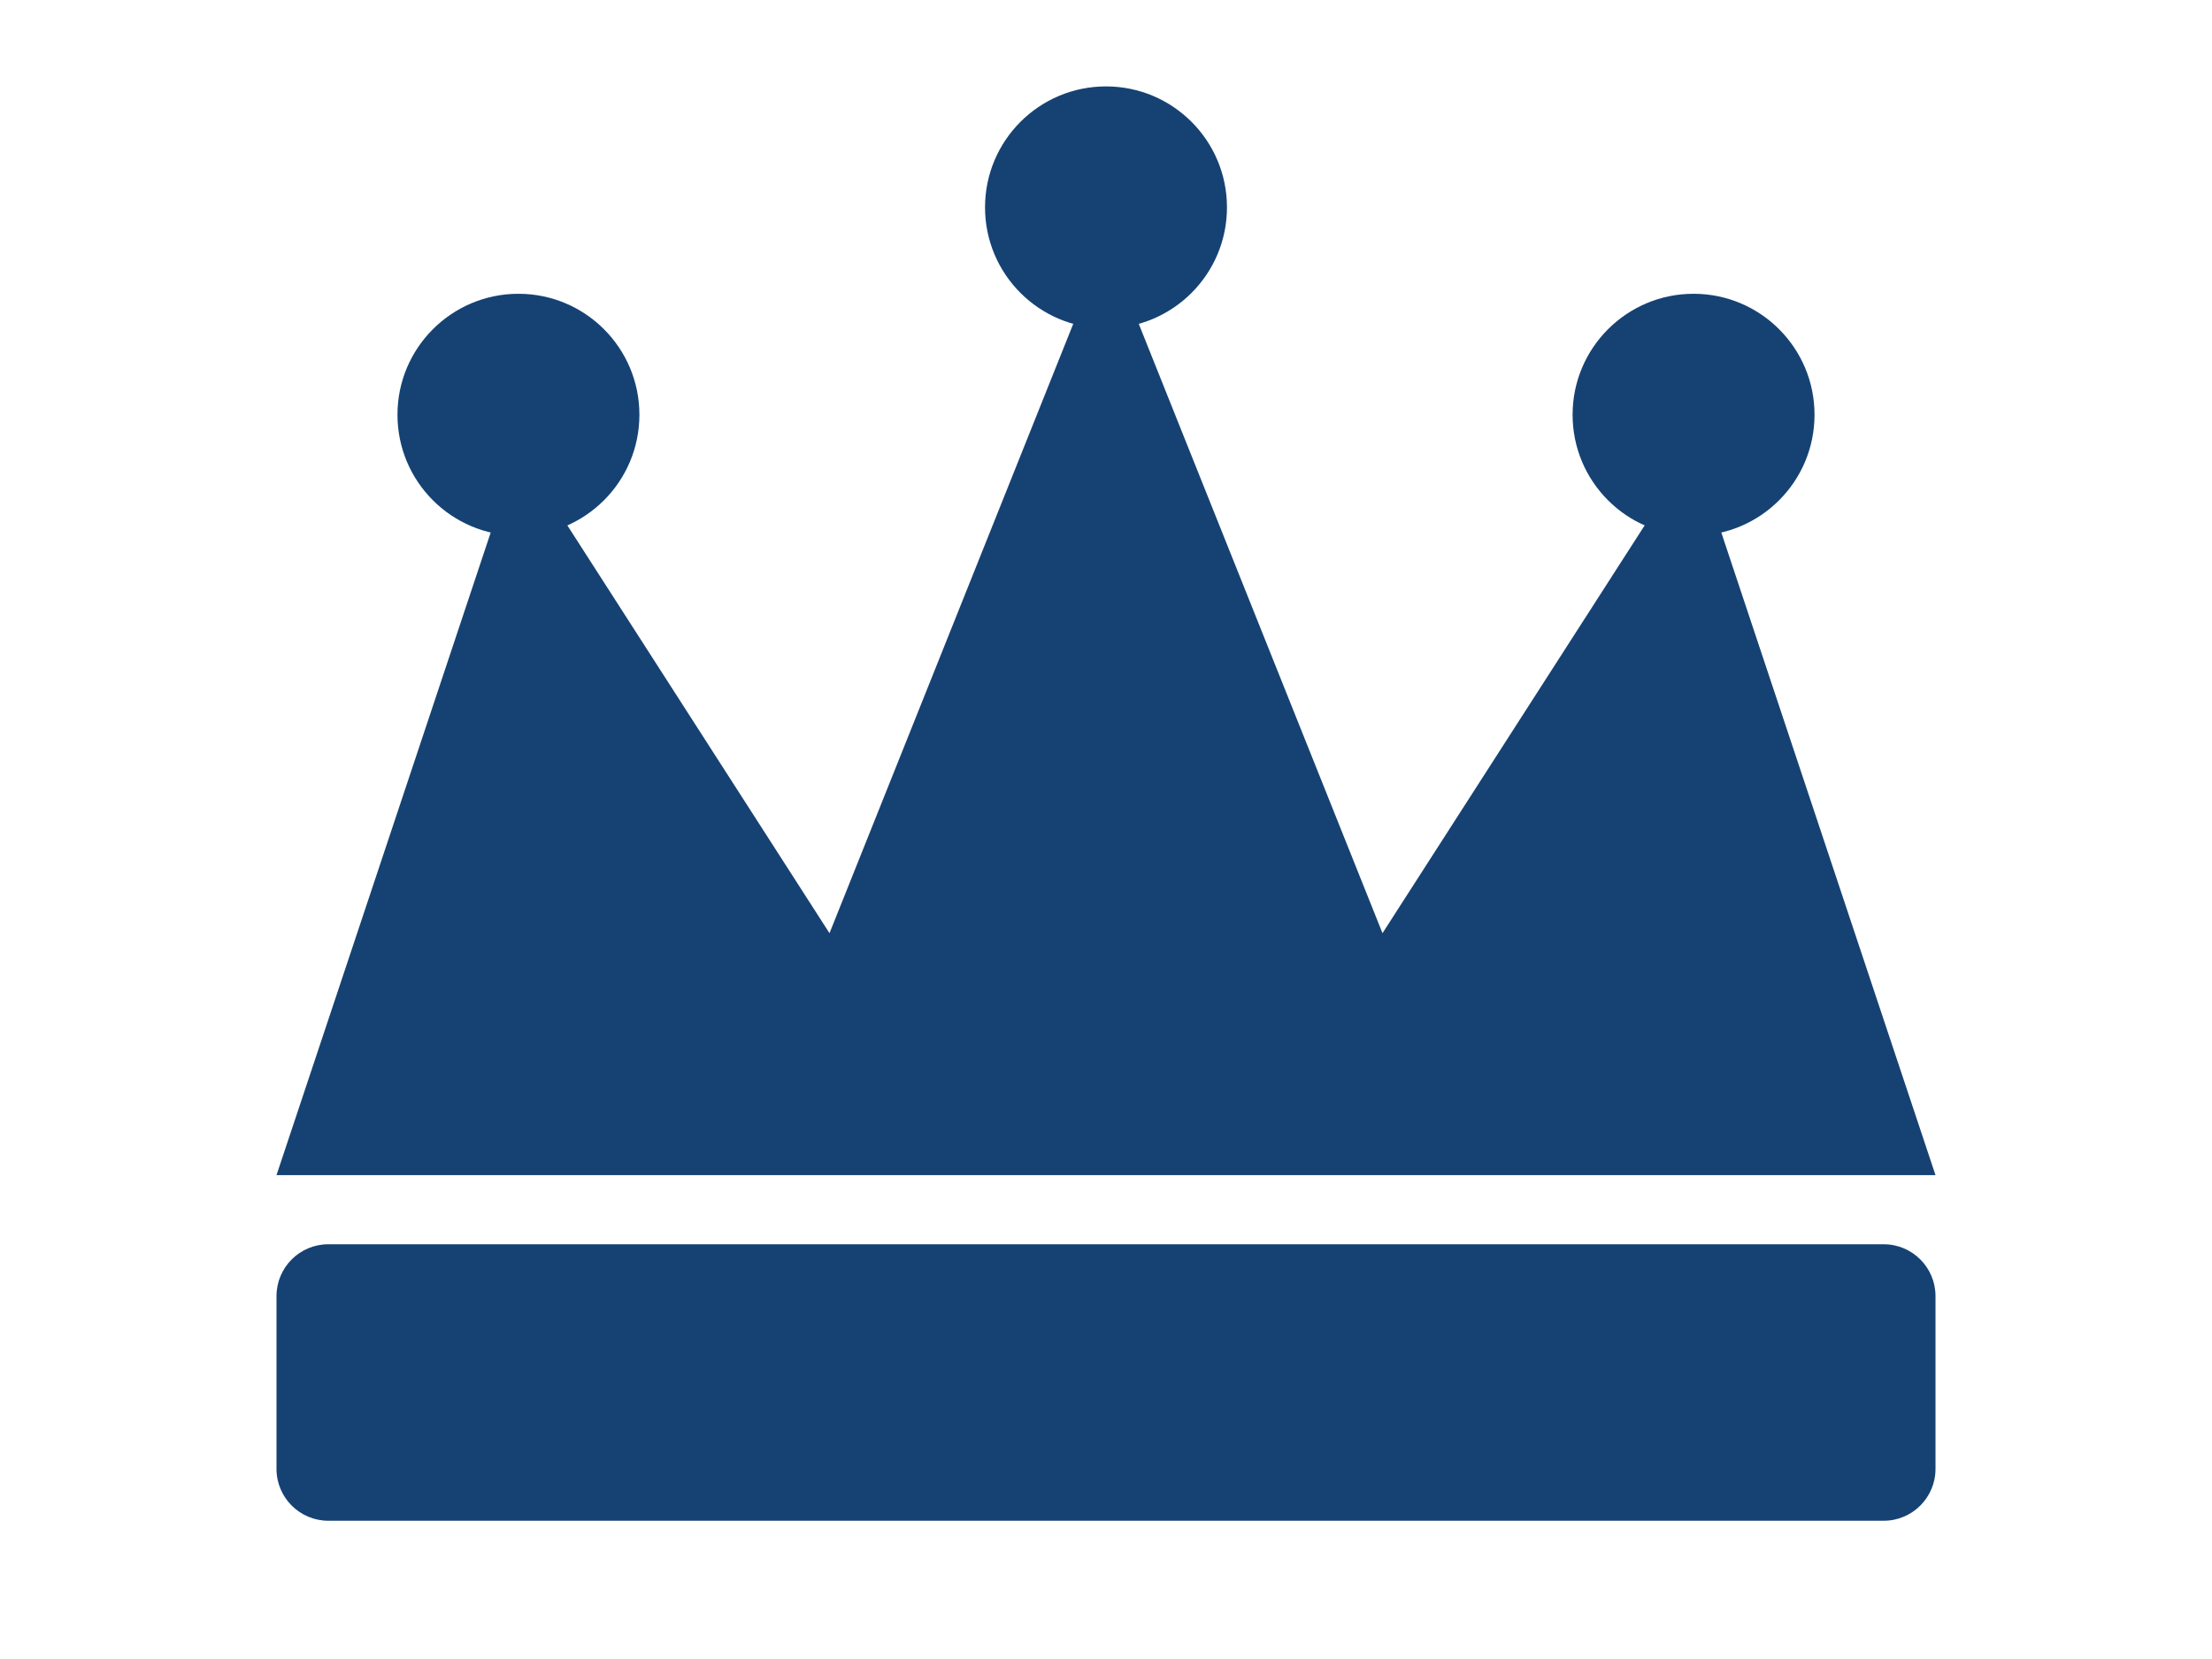
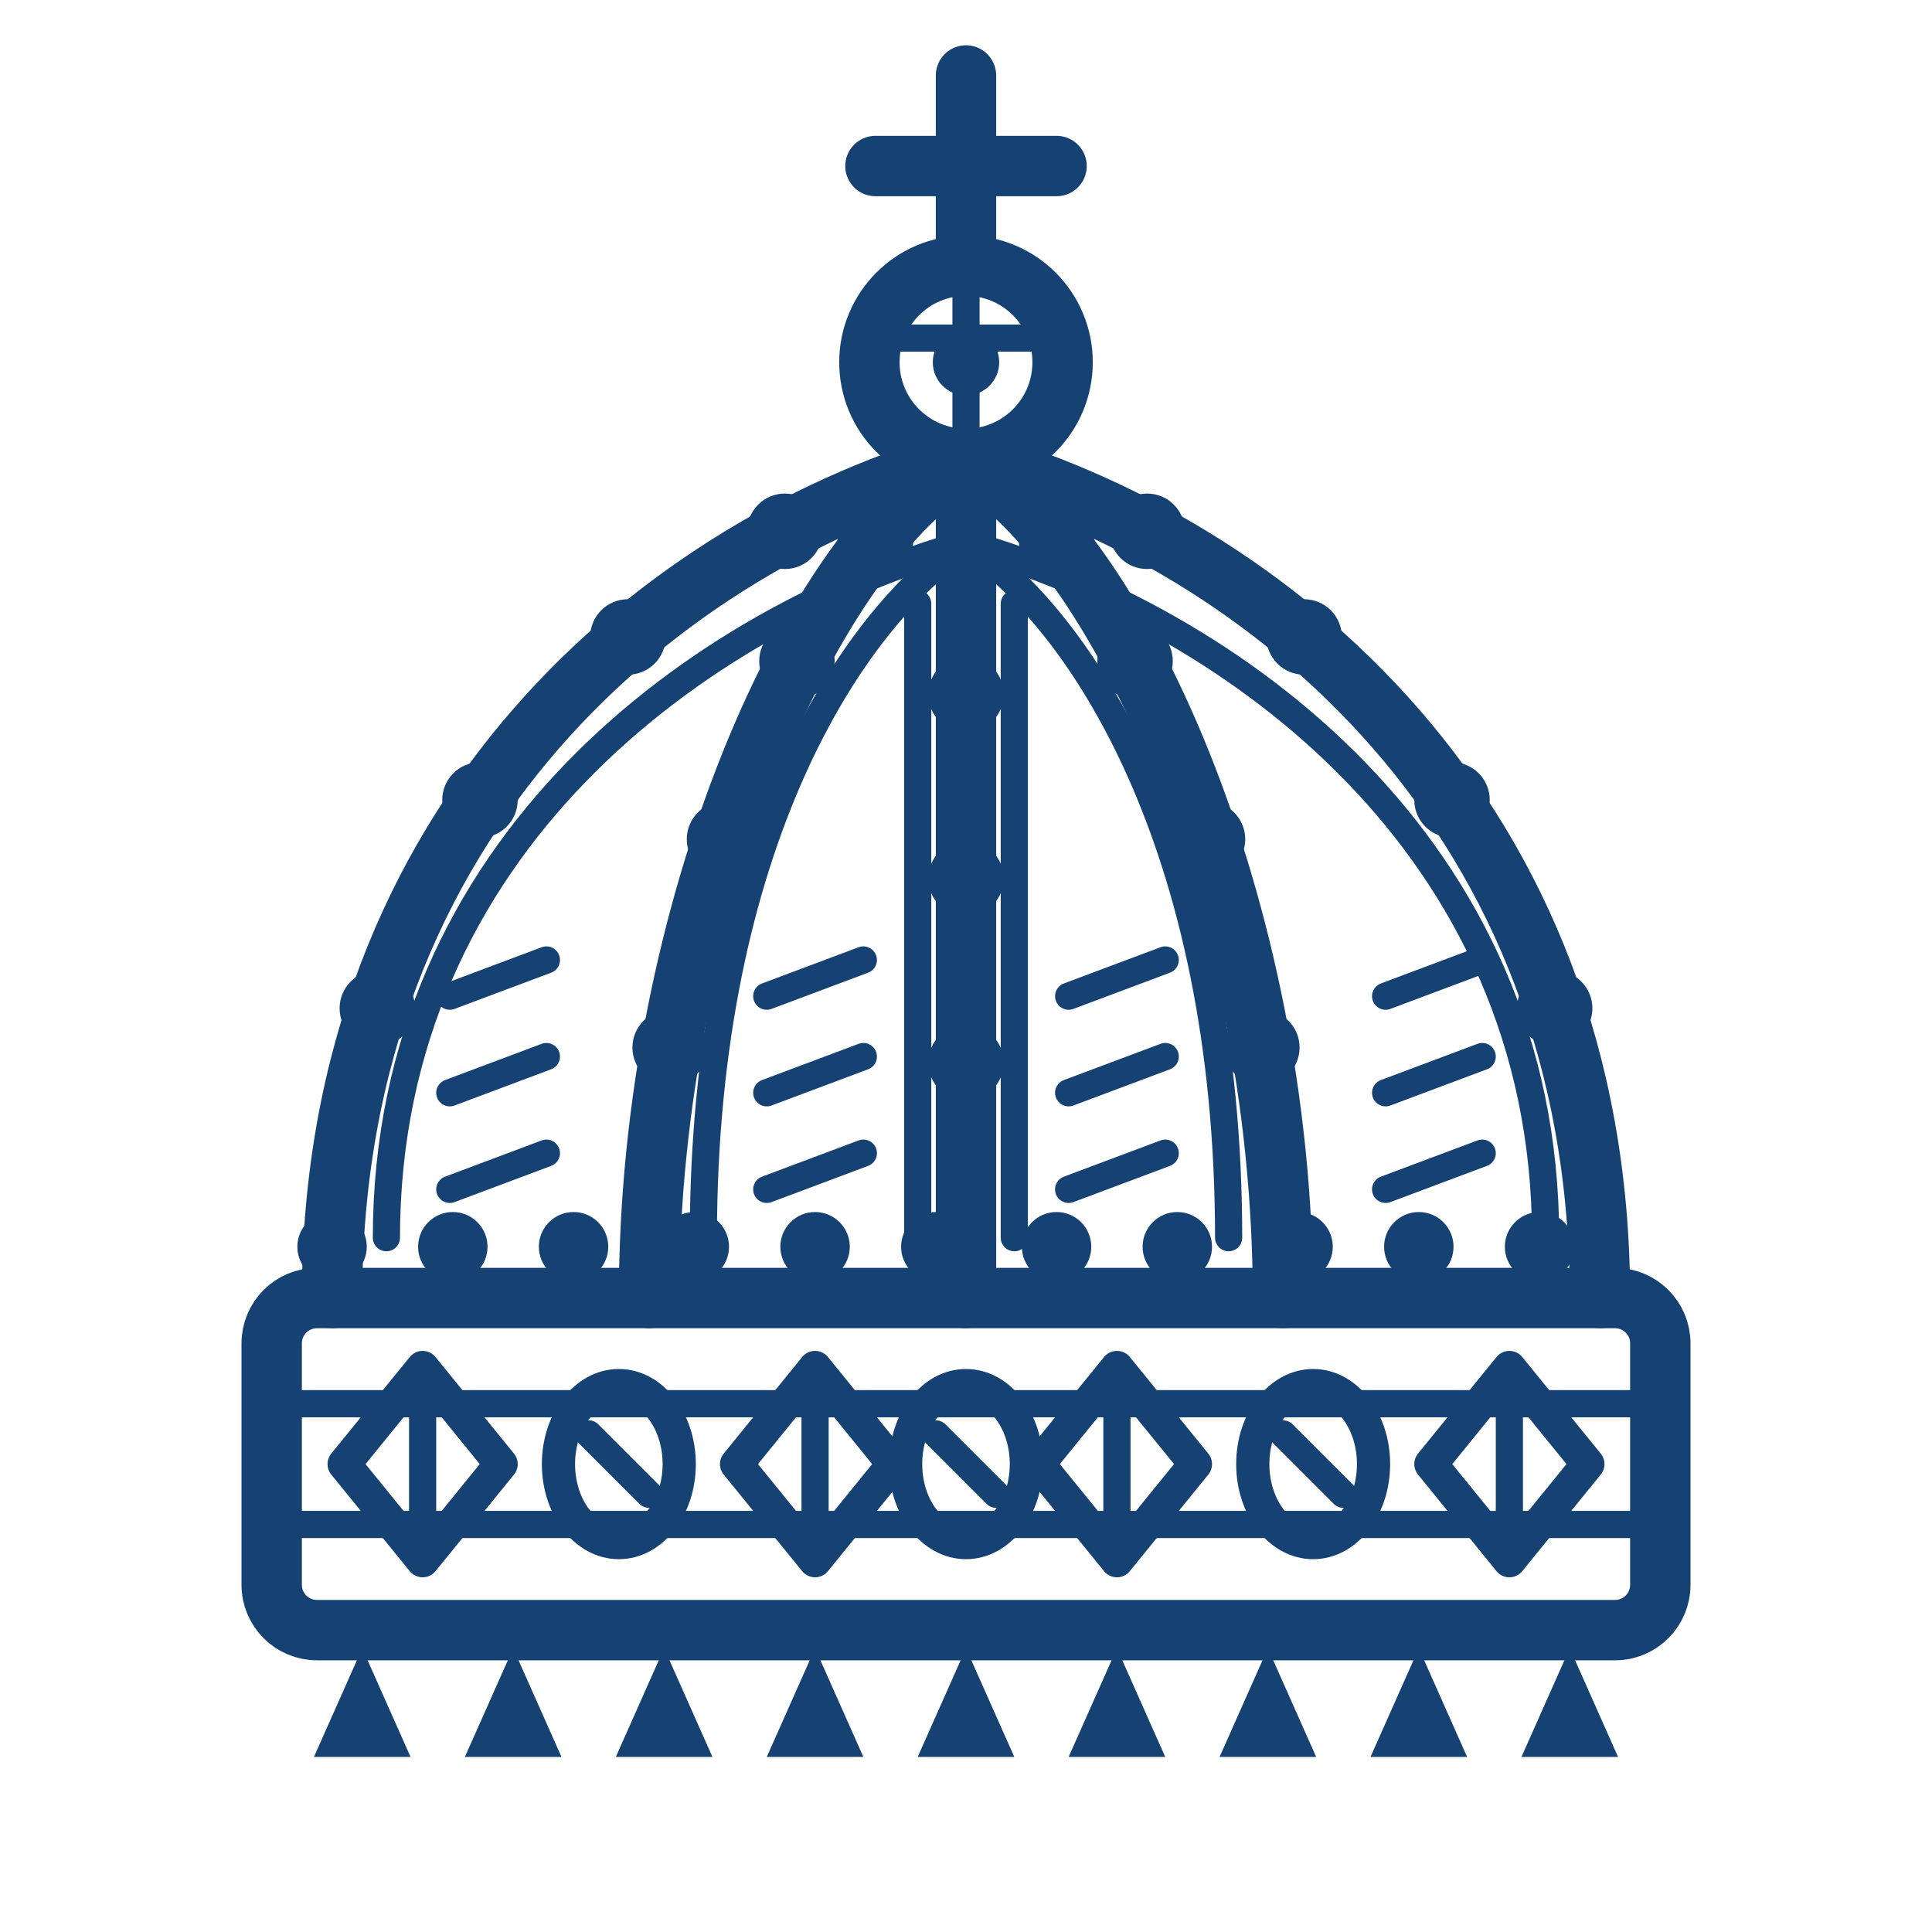
- <svg xmlns="http://www.w3.org/2000/svg" viewBox="0 0 64 48" role="img" aria-labelledby="t-logo">
-   <path fill="#154273" d="M8 34 L15 13 L24 27 L32 7 L40 27 L49 13 L56 34 Z" />
-   <circle fill="#154273" cx="15" cy="12" r="3.5" />
-   <circle fill="#154273" cx="32" cy="6" r="3.5" />
-   <circle fill="#154273" cx="49" cy="12" r="3.5" />
-   <rect fill="#154273" x="8" y="36" width="48" height="8" rx="1.5" />
+ <svg xmlns="http://www.w3.org/2000/svg" viewBox="0 0 64 64" role="img" aria-labelledby="t-logo">
+   <g fill="none" stroke="#154273" stroke-linecap="round" stroke-linejoin="round">
+     <path stroke-width="2.0" d="M32 2.5v6M29 5.5h6" />
+     <circle stroke-width="2.0" cx="32" cy="12" r="3.2" />
+     <path stroke-width="0.9" d="M29.2 11.2h5.6M32 9v6" />
+     <path stroke-width="2.0" d="M11 43C11 27 22 18 32 15.2" />
+     <path stroke-width="0.9" d="M12.8 41C12.8 28 23.2 20.5 32 18" />
+     <path stroke-width="2.0" d="M21.5 43C21.5 30 27 18 32 15.2" />
+     <path stroke-width="0.9" d="M23.3 41C23.3 28 28.2 20.5 32 18" />
+     <path stroke-width="2.0" d="M32 43V15.2" />
+     <path stroke-width="0.9" d="M30.4 41V20M33.6 41V20" />
+     <path stroke-width="2.0" d="M42.5 43C42.5 30 37 18 32 15.2" />
+     <path stroke-width="0.9" d="M40.7 41C40.7 28 35.8 20.5 32 18" />
+     <path stroke-width="2.0" d="M53 43C53 27 42 18 32 15.2" />
+     <path stroke-width="0.9" d="M51.2 41C51.2 28 40.8 20.5 32 18" />
+     <path stroke-width="0.9" d="M14.9 33l3.2 -1.2" />
+     <path stroke-width="0.9" d="M14.9 36.2l3.2 -1.2" />
+     <path stroke-width="0.9" d="M14.9 39.4l3.2 -1.2" />
+     <path stroke-width="0.9" d="M25.4 33l3.2 -1.2" />
+     <path stroke-width="0.9" d="M25.4 36.2l3.2 -1.2" />
+     <path stroke-width="0.9" d="M25.4 39.4l3.2 -1.2" />
+     <path stroke-width="0.9" d="M35.4 33l3.2 -1.2" />
+     <path stroke-width="0.9" d="M35.4 36.2l3.2 -1.2" />
+     <path stroke-width="0.9" d="M35.4 39.4l3.2 -1.2" />
+     <path stroke-width="0.9" d="M45.9 33l3.2 -1.2" />
+     <path stroke-width="0.9" d="M45.9 36.2l3.2 -1.2" />
+     <path stroke-width="0.9" d="M45.9 39.4l3.2 -1.2" />
+     <rect stroke-width="2.0" x="9" y="43" width="46" height="11" rx="1.5" />
+     <path stroke-width="0.9" d="M9 46.5h46M9 50.5h46" />
+     <path stroke-width="1.1" d="M14 45.3l2.6 3.2-2.6 3.2-2.6-3.2z" />
+     <path stroke-width="0.9" d="M14 45.3v6.4" />
+     <ellipse stroke-width="1.1" cx="20.5" cy="48.5" rx="2" ry="2.6" />
+     <path stroke-width="0.9" d="M19.5 47.5l2 2" />
+     <path stroke-width="1.1" d="M27 45.3l2.6 3.2-2.6 3.2-2.6-3.2z" />
+     <path stroke-width="0.9" d="M27 45.3v6.4" />
+     <ellipse stroke-width="1.1" cx="32" cy="48.5" rx="2" ry="2.6" />
+     <path stroke-width="0.9" d="M31 47.5l2 2" />
+     <path stroke-width="1.1" d="M37 45.3l2.6 3.2-2.6 3.2-2.6-3.2z" />
+     <path stroke-width="0.9" d="M37 45.3v6.4" />
+     <ellipse stroke-width="1.1" cx="43.5" cy="48.5" rx="2" ry="2.6" />
+     <path stroke-width="0.9" d="M42.5 47.5l2 2" />
+     <path stroke-width="1.1" d="M50 45.3l2.6 3.2-2.6 3.2-2.6-3.2z" />
+     <path stroke-width="0.9" d="M50 45.3v6.4" />
+   </g>
+   <g fill="#154273">
+     <circle cx="12.5" cy="33.4" r="1.25" />
+     <circle cx="15.9" cy="26.5" r="1.25" />
+     <circle cx="20.8" cy="21.1" r="1.25" />
+     <circle cx="26.0" cy="17.6" r="1.25" />
+     <circle cx="22.2" cy="34.7" r="1.25" />
+     <circle cx="24.0" cy="27.8" r="1.25" />
+     <circle cx="26.4" cy="21.9" r="1.25" />
+     <circle cx="29.0" cy="17.9" r="1.25" />
+     <circle cx="32.0" cy="35.2" r="1.25" />
+     <circle cx="32.0" cy="29.1" r="1.25" />
+     <circle cx="32.0" cy="23.0" r="1.25" />
+     <circle cx="41.8" cy="34.7" r="1.25" />
+     <circle cx="40.0" cy="27.8" r="1.25" />
+     <circle cx="37.6" cy="21.9" r="1.25" />
+     <circle cx="35.0" cy="17.9" r="1.25" />
+     <circle cx="51.5" cy="33.4" r="1.25" />
+     <circle cx="48.1" cy="26.5" r="1.25" />
+     <circle cx="43.2" cy="21.1" r="1.25" />
+     <circle cx="38.0" cy="17.6" r="1.25" />
+     <circle cx="11" cy="41.3" r="1.15" />
+     <circle cx="15" cy="41.3" r="1.15" />
+     <circle cx="19" cy="41.3" r="1.15" />
+     <circle cx="23" cy="41.3" r="1.15" />
+     <circle cx="27" cy="41.3" r="1.15" />
+     <circle cx="31" cy="41.3" r="1.15" />
+     <circle cx="35" cy="41.3" r="1.15" />
+     <circle cx="39" cy="41.3" r="1.15" />
+     <circle cx="43" cy="41.3" r="1.15" />
+     <circle cx="47" cy="41.3" r="1.15" />
+     <circle cx="51" cy="41.3" r="1.15" />
+     <path d="M12 54.6l1.6 3.6h-3.2z" />
+     <path d="M17 54.6l1.6 3.6h-3.2z" />
+     <path d="M22 54.6l1.6 3.6h-3.2z" />
+     <path d="M27 54.6l1.6 3.6h-3.2z" />
+     <path d="M32 54.6l1.6 3.6h-3.2z" />
+     <path d="M37 54.6l1.6 3.6h-3.2z" />
+     <path d="M42 54.6l1.6 3.6h-3.2z" />
+     <path d="M47 54.6l1.6 3.6h-3.2z" />
+     <path d="M52 54.6l1.6 3.6h-3.2z" />
+     <circle cx="32" cy="12" r="1.1" />
+   </g>
</svg>
